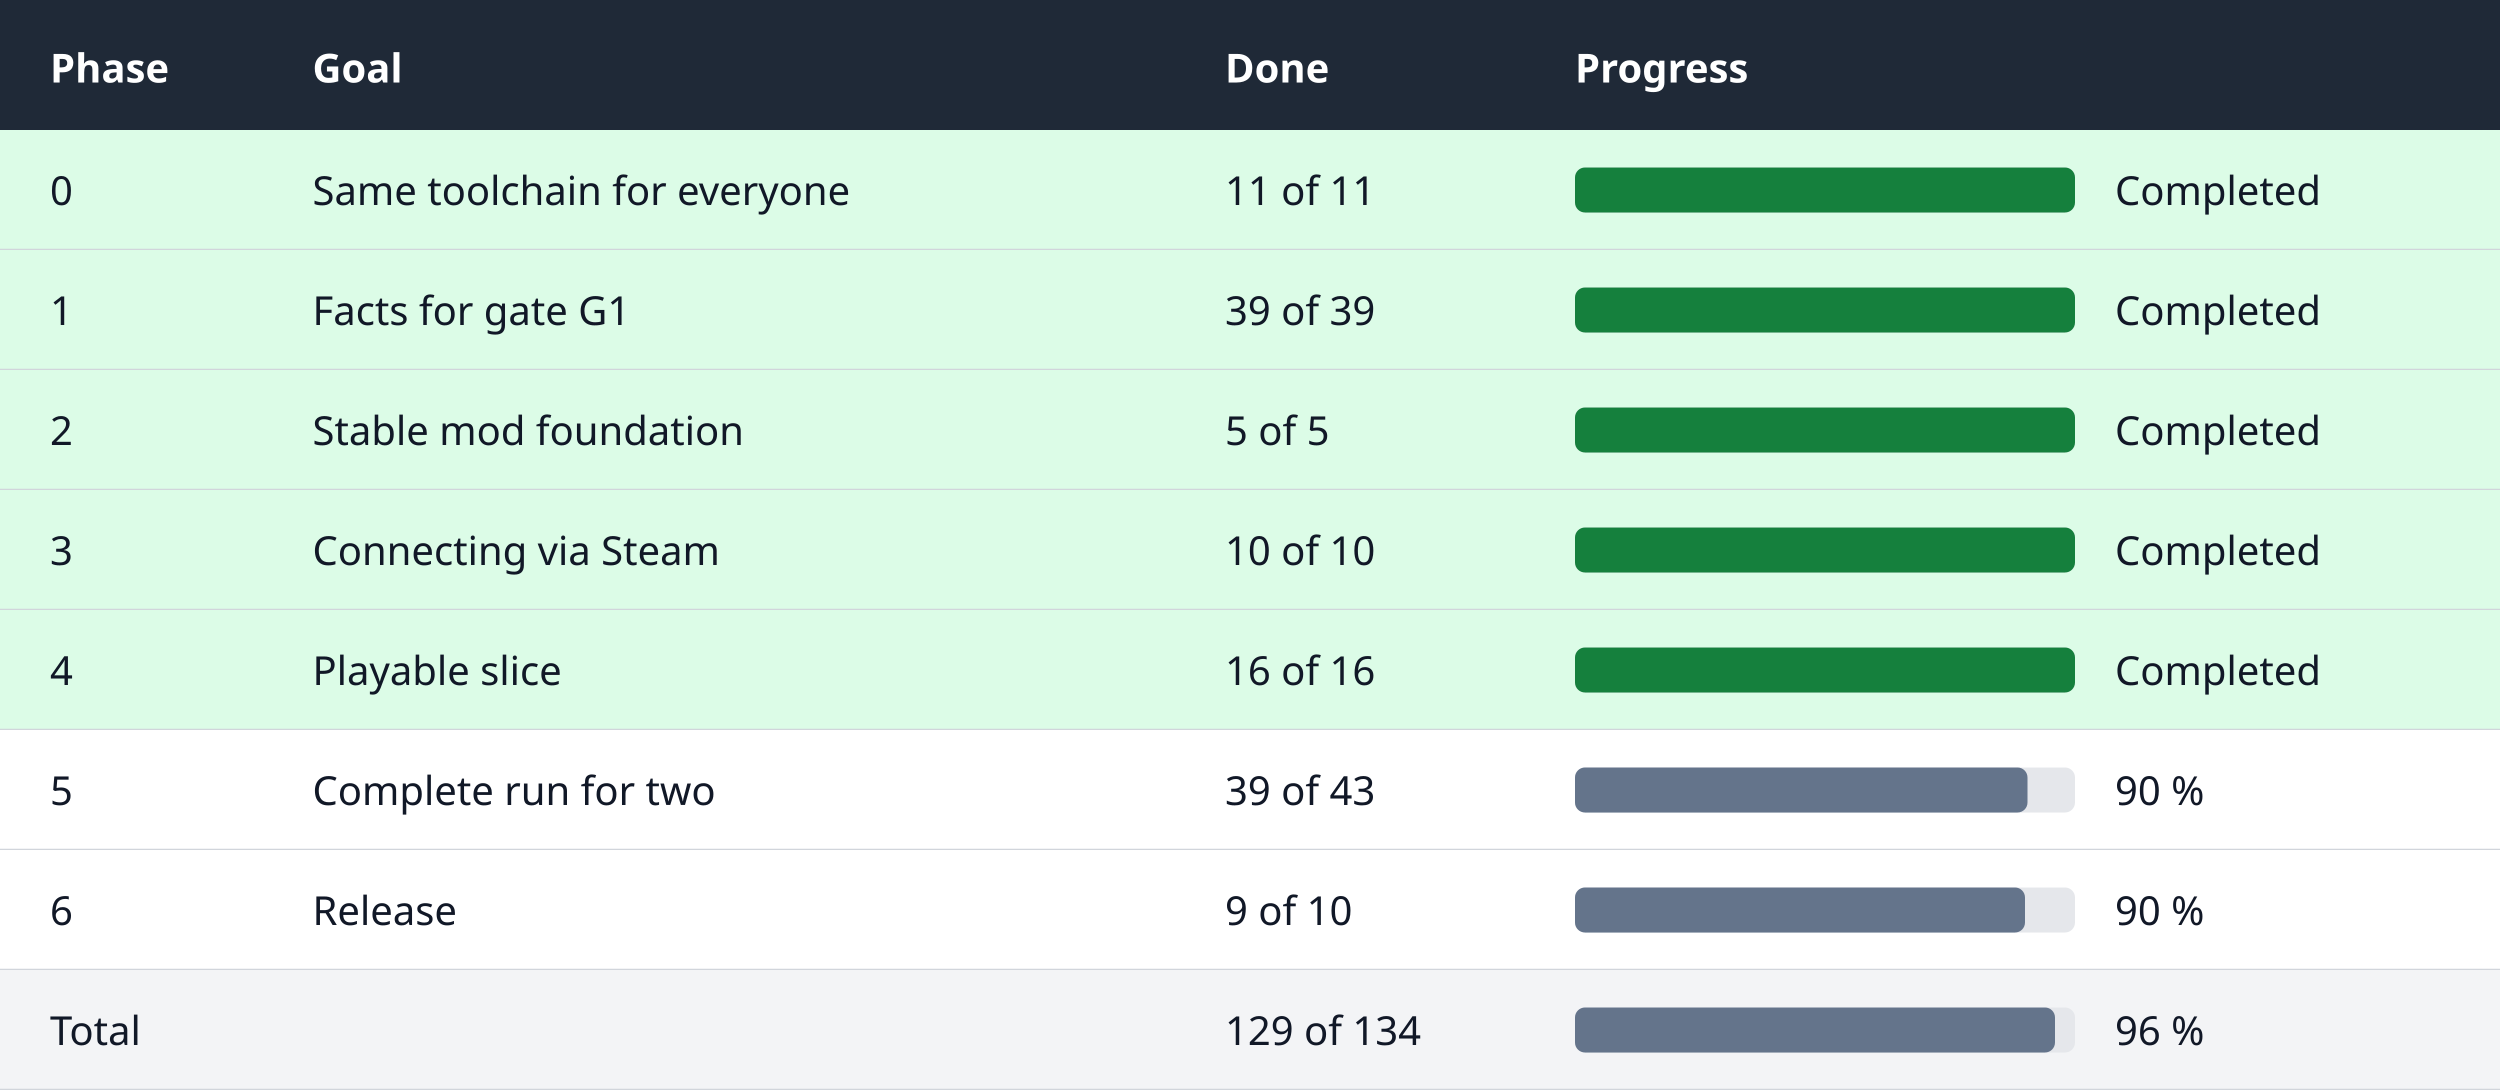
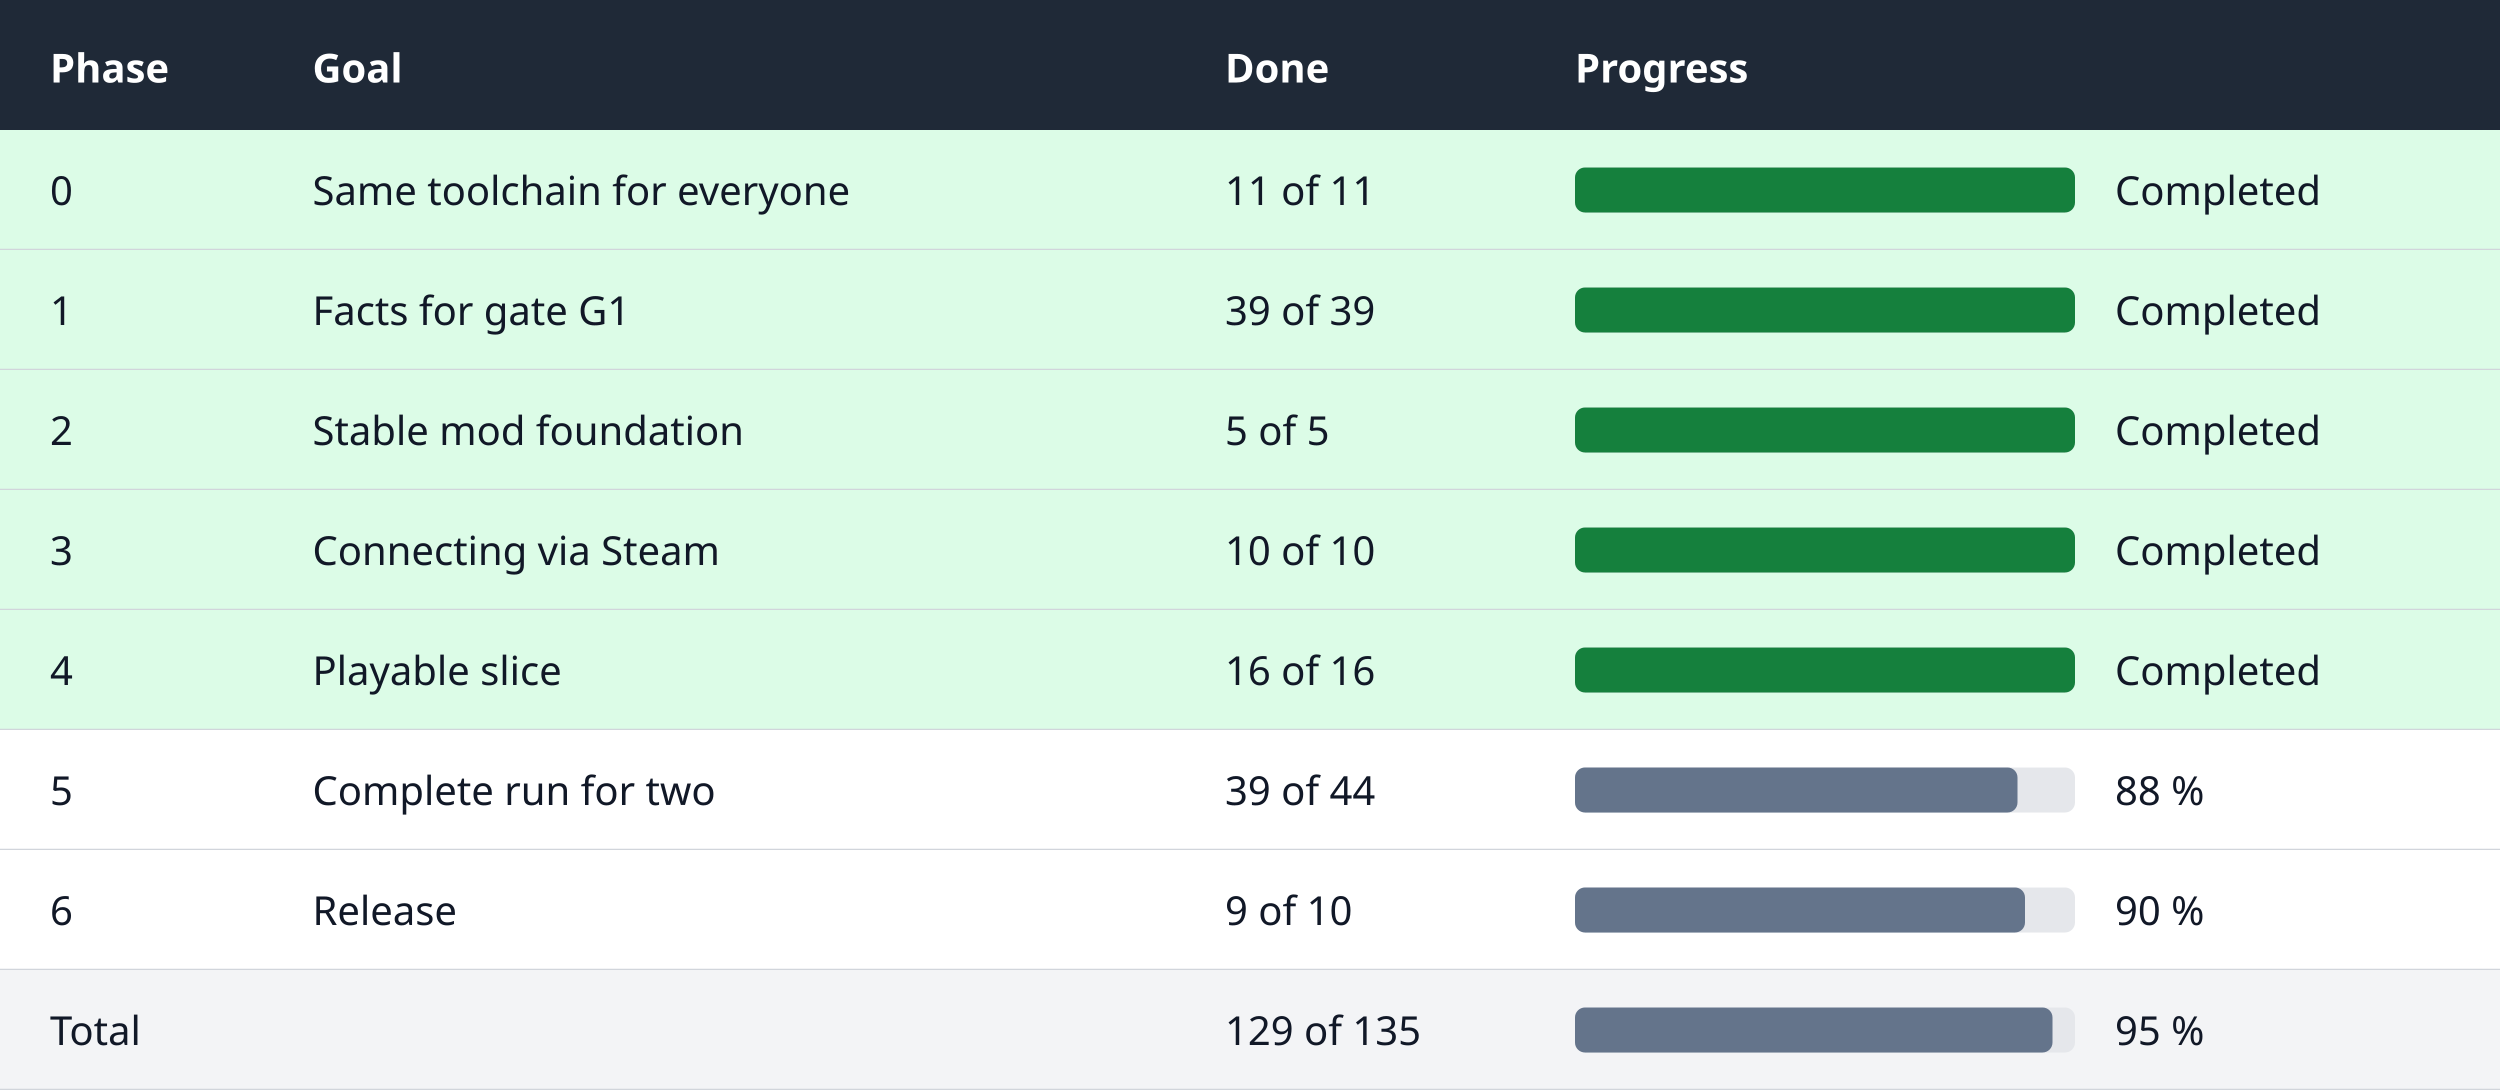
<svg xmlns="http://www.w3.org/2000/svg" width="1000" height="436" viewBox="0 0 1000 436" role="img" aria-labelledby="title desc">
  <g font-family="Segoe UI, sans-serif" font-size="16" fill="#111827">
    <rect width="1000" height="52" fill="#1f2937" />
    <text x="20" y="33" fill="#ffffff" font-weight="600">Phase</text>
    <text x="125" y="33" fill="#ffffff" font-weight="600">Goal</text>
    <text x="490" y="33" fill="#ffffff" font-weight="600">Done</text>
    <text x="630" y="33" fill="#ffffff" font-weight="600">Progress</text>
    <g id="phase-0">
      <rect y="52" width="1000" height="48" fill="#dcfce7" />
      <path d="M0 100H1000" stroke="#d1d5db" />
      <text x="20" y="82">0</text>
      <text x="125" y="82">Same toolchain for everyone</text>
      <text x="490" y="82">11 of 11</text>
      <rect x="630" y="67" width="200" height="18" rx="4" fill="#e5e7eb" />
      <rect x="630" y="67" width="200" height="18" rx="4" fill="#15803d" />
      <text x="846" y="82">Completed</text>
    </g>
    <g id="phase-1">
      <rect y="100" width="1000" height="48" fill="#dcfce7" />
      <path d="M0 148H1000" stroke="#d1d5db" />
      <text x="20" y="130">1</text>
      <text x="125" y="130">Facts for gate G1</text>
      <text x="490" y="130">39 of 39</text>
      <rect x="630" y="115" width="200" height="18" rx="4" fill="#e5e7eb" />
      <rect x="630" y="115" width="200" height="18" rx="4" fill="#15803d" />
      <text x="846" y="130">Completed</text>
    </g>
    <g id="phase-2">
      <rect y="148" width="1000" height="48" fill="#dcfce7" />
      <path d="M0 196H1000" stroke="#d1d5db" />
      <text x="20" y="178">2</text>
      <text x="125" y="178">Stable mod foundation</text>
      <text x="490" y="178">5 of 5</text>
      <rect x="630" y="163" width="200" height="18" rx="4" fill="#e5e7eb" />
      <rect x="630" y="163" width="200" height="18" rx="4" fill="#15803d" />
      <text x="846" y="178">Completed</text>
    </g>
    <g id="phase-3">
      <rect y="196" width="1000" height="48" fill="#dcfce7" />
      <path d="M0 244H1000" stroke="#d1d5db" />
      <text x="20" y="226">3</text>
      <text x="125" y="226">Connecting via Steam</text>
      <text x="490" y="226">10 of 10</text>
      <rect x="630" y="211" width="200" height="18" rx="4" fill="#e5e7eb" />
      <rect x="630" y="211" width="200" height="18" rx="4" fill="#15803d" />
      <text x="846" y="226">Completed</text>
    </g>
    <g id="phase-4">
      <rect y="244" width="1000" height="48" fill="#dcfce7" />
      <path d="M0 292H1000" stroke="#d1d5db" />
      <text x="20" y="274">4</text>
      <text x="125" y="274">Playable slice</text>
      <text x="490" y="274">16 of 16</text>
      <rect x="630" y="259" width="200" height="18" rx="4" fill="#e5e7eb" />
      <rect x="630" y="259" width="200" height="18" rx="4" fill="#15803d" />
      <text x="846" y="274">Completed</text>
    </g>
    <g id="phase-5">
      <rect y="292" width="1000" height="48" fill="#ffffff" />
      <path d="M0 340H1000" stroke="#d1d5db" />
      <text x="20" y="322">5</text>
      <text x="125" y="322">Complete run for two</text>
-       <text x="490" y="322">39 of 43</text>
+       <text x="490" y="322">39 of 44</text>
      <rect x="630" y="307" width="200" height="18" rx="4" fill="#e5e7eb" />
-       <rect x="630" y="307" width="181" height="18" rx="4" fill="#64748b" />
-       <text x="846" y="322">90 %</text>
+       <rect x="630" y="307" width="177" height="18" rx="4" fill="#64748b" />
+       <text x="846" y="322">88 %</text>
    </g>
    <g id="phase-6">
      <rect y="340" width="1000" height="48" fill="#ffffff" />
      <path d="M0 388H1000" stroke="#d1d5db" />
      <text x="20" y="370">6</text>
      <text x="125" y="370">Release</text>
      <text x="490" y="370">9 of 10</text>
      <rect x="630" y="355" width="200" height="18" rx="4" fill="#e5e7eb" />
      <rect x="630" y="355" width="180" height="18" rx="4" fill="#64748b" />
      <text x="846" y="370">90 %</text>
    </g>
    <g id="phase-total">
      <rect y="388" width="1000" height="48" fill="#f3f4f6" />
      <path d="M0 436H1000" stroke="#d1d5db" />
      <text x="20" y="418">Total</text>
      <text x="125" y="418" />
-       <text x="490" y="418">129 of 134</text>
+       <text x="490" y="418">129 of 135</text>
      <rect x="630" y="403" width="200" height="18" rx="4" fill="#e5e7eb" />
-       <rect x="630" y="403" width="192" height="18" rx="4" fill="#64748b" />
-       <text x="846" y="418">96 %</text>
+       <rect x="630" y="403" width="191" height="18" rx="4" fill="#64748b" />
+       <text x="846" y="418">95 %</text>
    </g>
  </g>
</svg>
